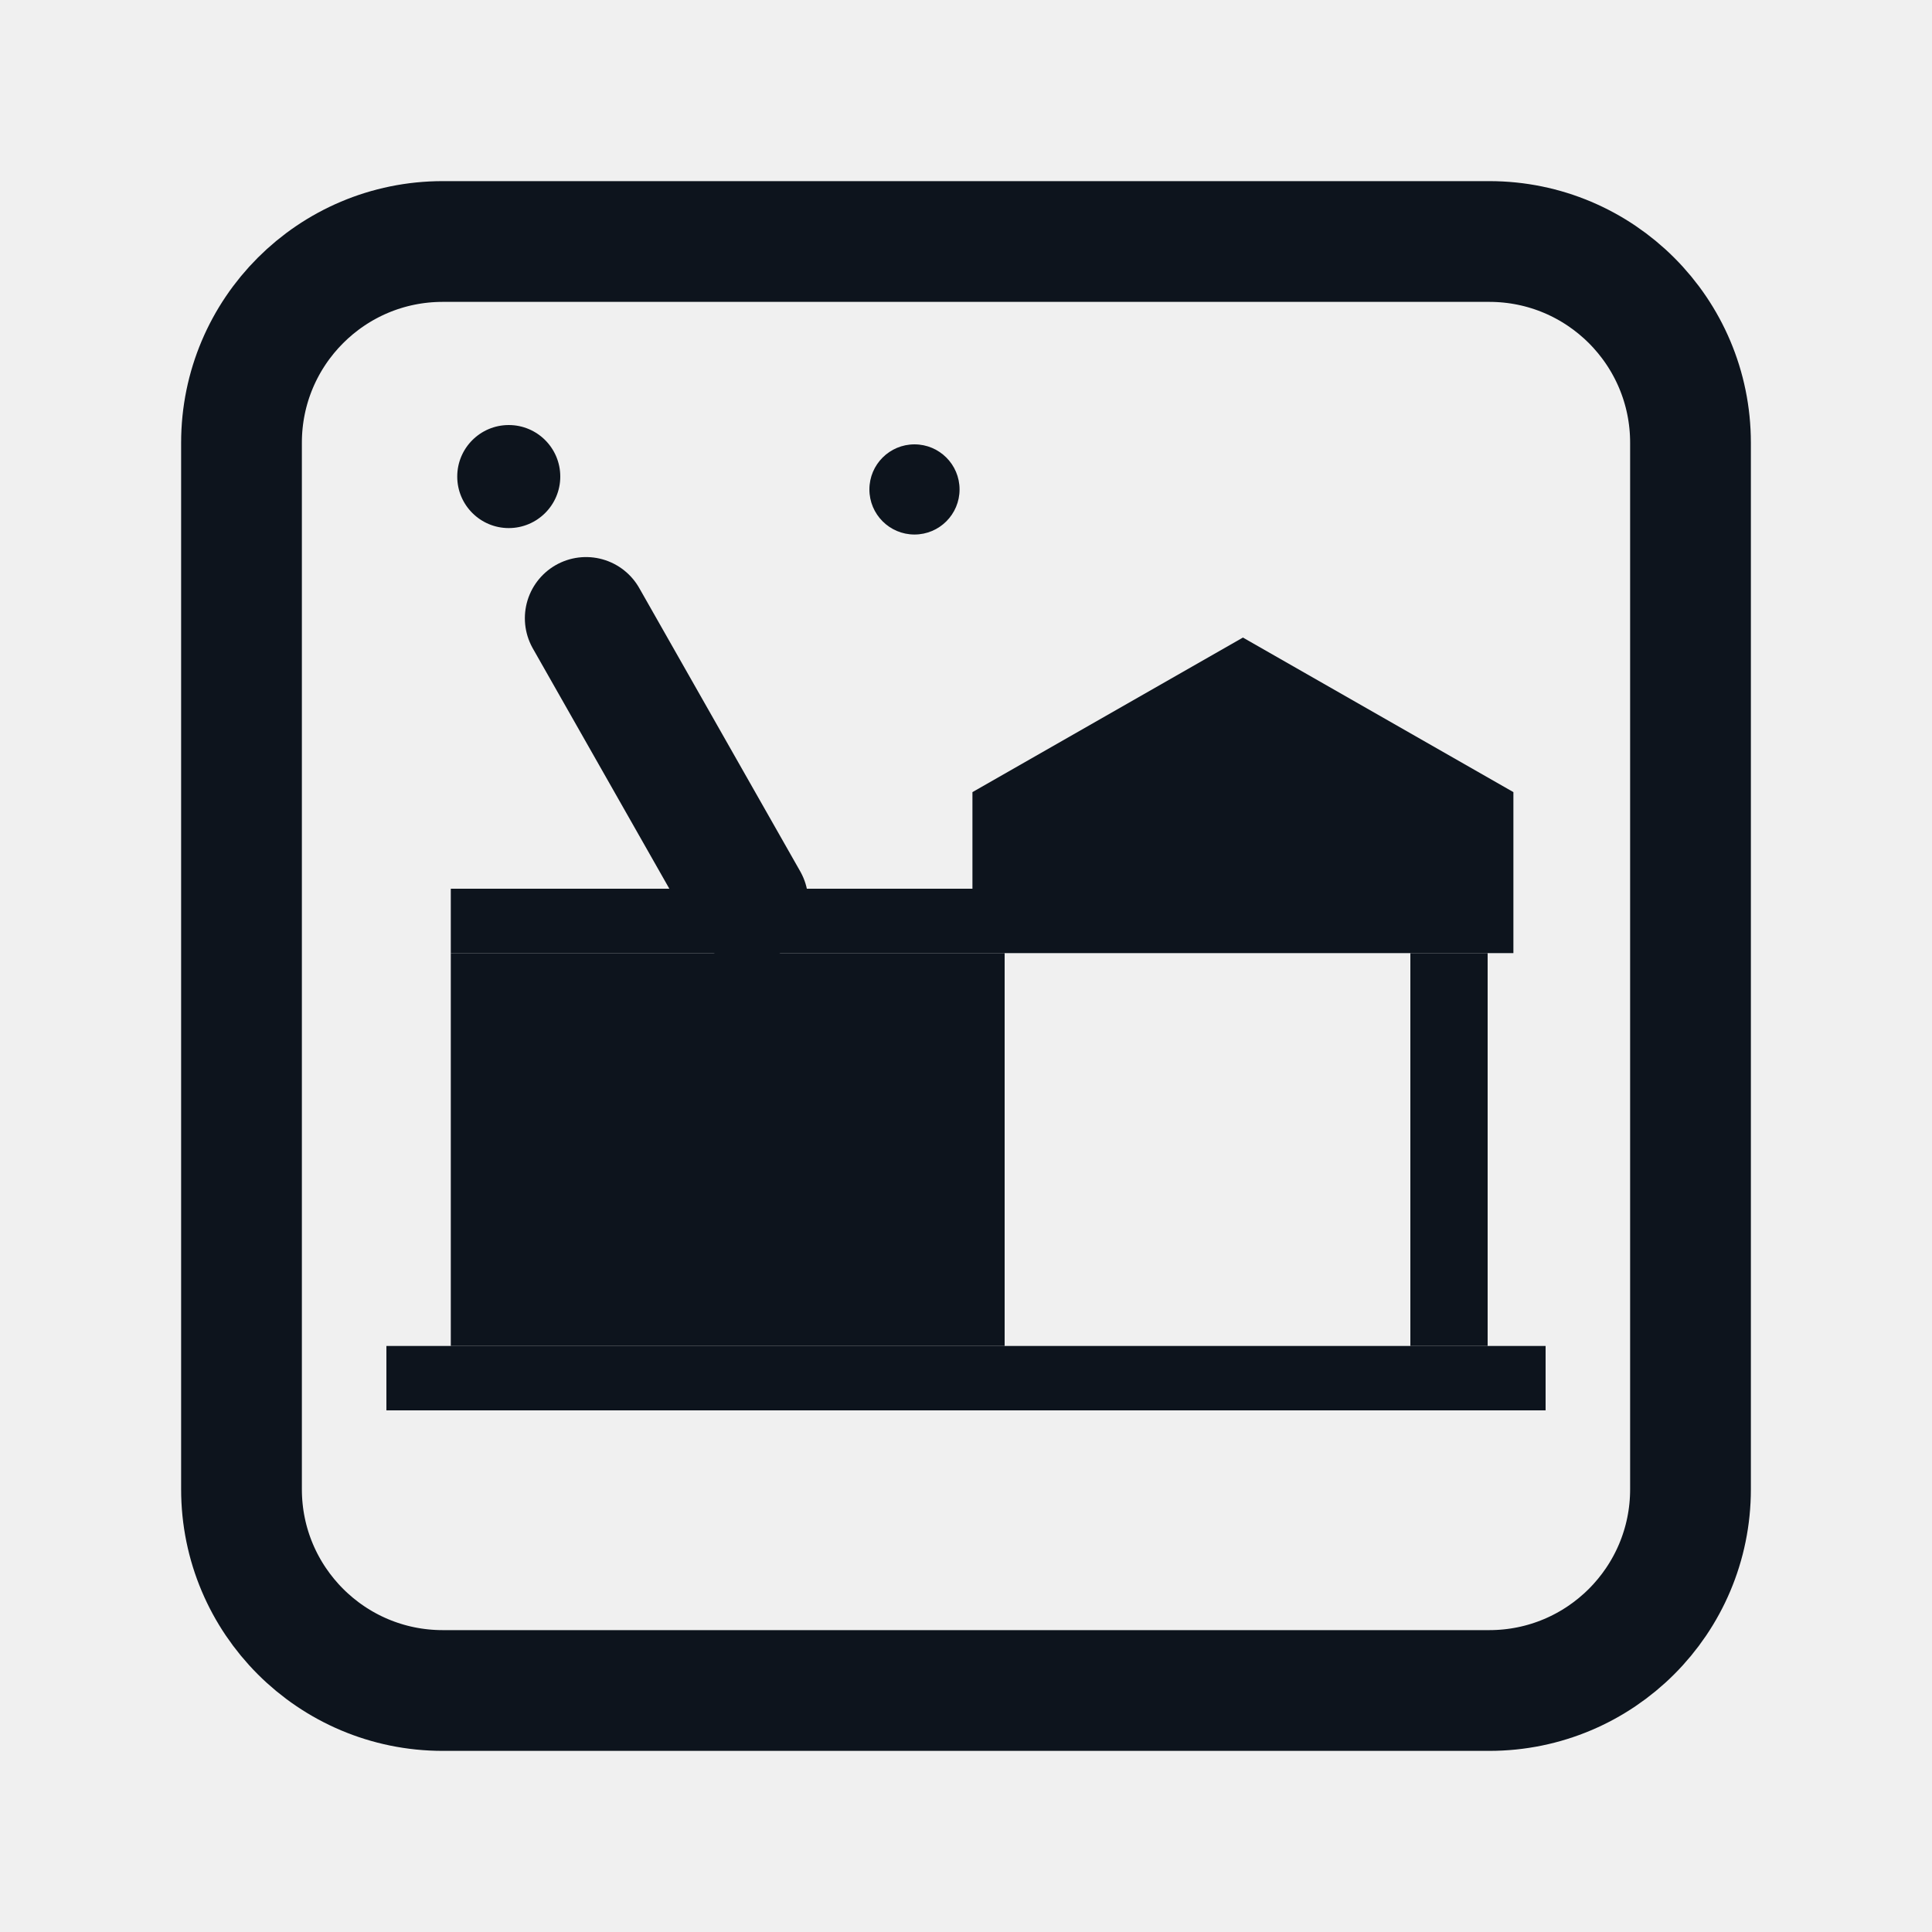
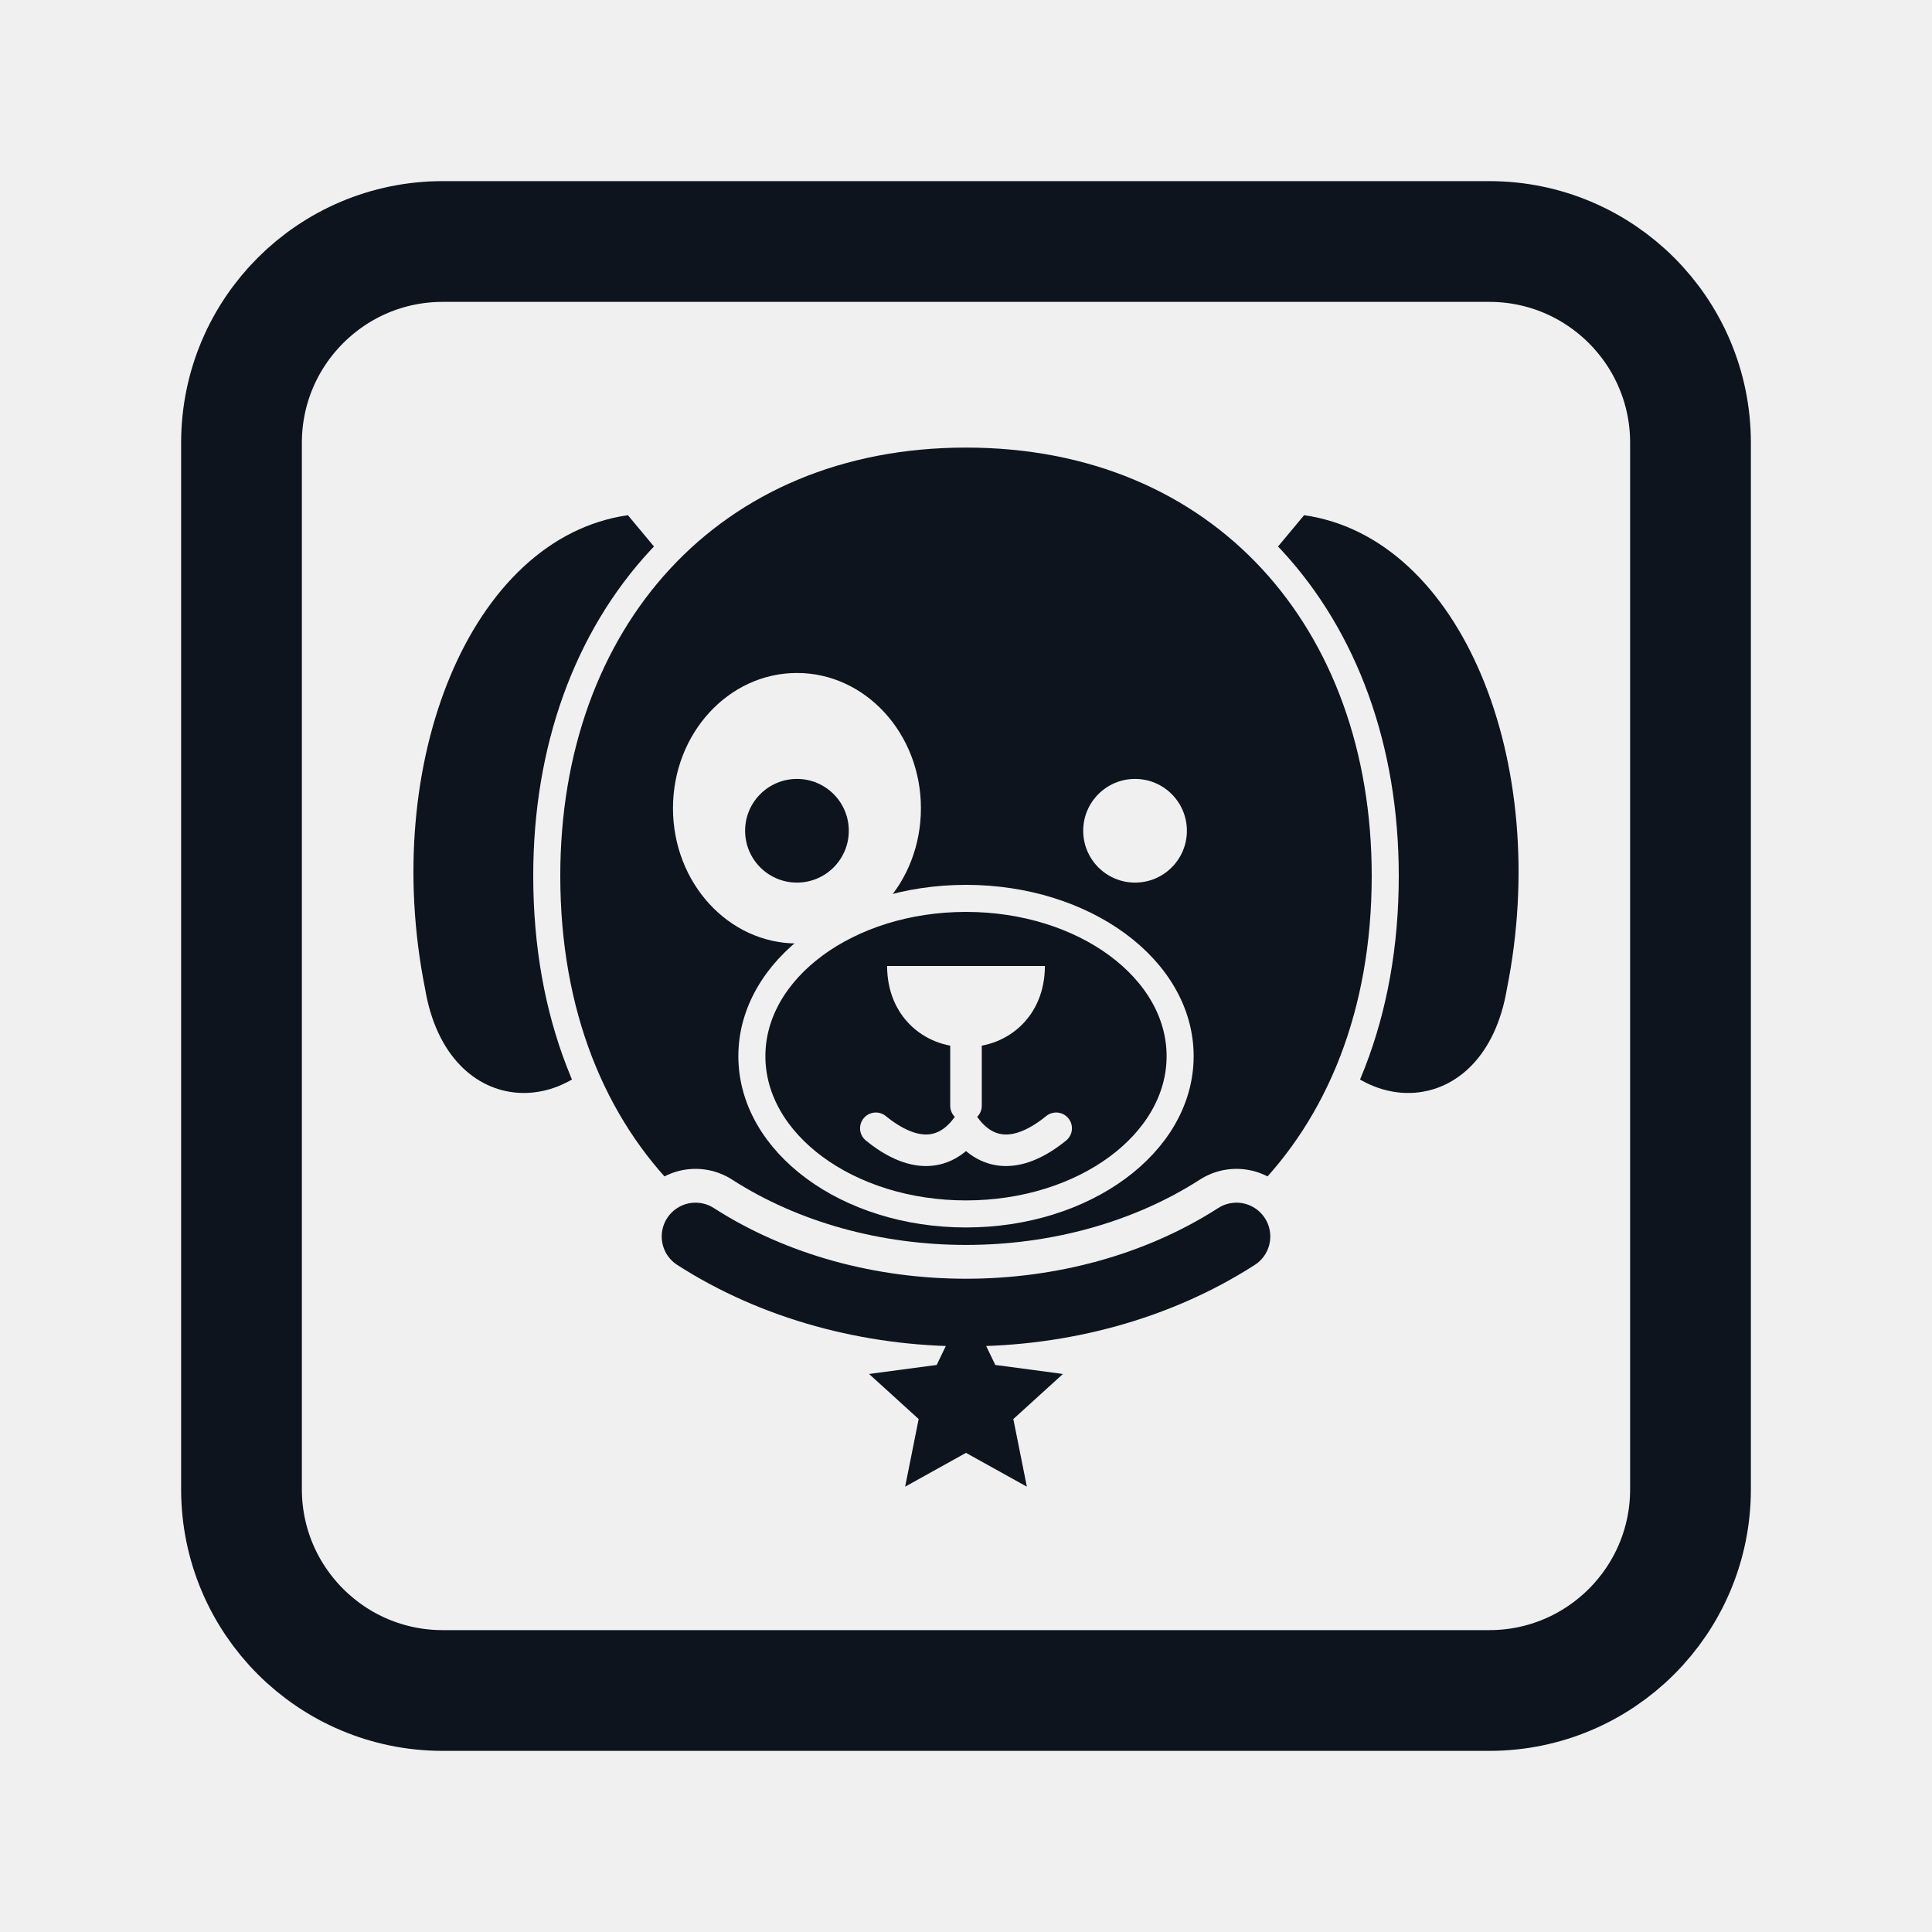
<svg xmlns="http://www.w3.org/2000/svg" width="24" height="24" viewBox="0 0 24 24">
  <rect x="3" y="3" width="18" height="18" rx="2.5" fill="none" stroke="#0d141d" stroke-width="1.5" />
-   <g transform="translate(12 12) scale(.8) translate(-12 -12.6)">
-     <circle cx="4.9" cy="5" r=".8" fill="#0d141d" />
-     <circle cx="11.2" cy="5.2" r=".7" fill="#0d141d" />
-     <path d="M8.6 11.6L6.1 7.2" fill="none" stroke="#0d141d" stroke-width="1.9" stroke-linecap="round" />
-     <rect x="4" y="12.4" width="8.6" height="6.1" fill="#0d141d" />
-     <rect x="18.9" y="12.4" width="1.2" height="6.1" fill="#0d141d" />
-     <rect x="4" y="11.4" width="16.5" height="1" fill="#0d141d" />
-     <path d="M12.1 11.4V9.9L16.3 7.5L20.5 9.9V11.4Z" fill="#0d141d" />
-     <rect x="3" y="18.5" width="18" height="1" fill="#0d141d" />
+   <g transform="translate(3.04 2.2) scale(.28)">
+     <mask id="rmdm" maskUnits="userSpaceOnUse" x="0" y="0" width="64" height="64">
+       <path d="M17 15c-7 1-11 11-9 21 1 6 7 6 9 1l5-16zM47 15c7 1 11 11 9 21-1 6-7 6-9 1l-5-16z" fill="#fff" />
+       <path d="M32 12c11 0 18 8 18 19 0 12-8 19-18 19s-18-7-18-19c0-11 7-19 18-19z" fill="#fff" stroke="#000" stroke-width="2.4" paint-order="stroke" />
+       <ellipse cx="24.5" cy="28" rx="5.5" ry="6" fill="#000" />
+       <circle cx="24.5" cy="29" r="2.3" fill="#fff" />
+       <ellipse cx="32" cy="39" rx="9.5" ry="7" fill="none" stroke="#000" stroke-width="1.2" />
+       <g fill="#000">
+         <circle cx="39.5" cy="29" r="2.3" />
+         <path d="M28.5 35h7c0 2.2-1.6 3.6-3.5 3.6s-3.5-1.4-3.5-3.6z" />
+       </g>
+       <path d="M32 38.6v2.6m-4 1c1.6 1.3 3 1.3 4 0 1 1.3 2.4 1.3 4 0" fill="none" stroke="#000" stroke-width="1.4" stroke-linecap="round" />
+       <path d="M20 47c7 4.5 17 4.5 24 0" fill="none" stroke="#000" stroke-width="6" stroke-linecap="round" />
+       <path d="m32 50 1.3 2.7 3 .4-2.2 2 .6 3-2.7-1.5-2.7 1.5.6-3-2.2-2 3-.4z" fill="#000" stroke="#000" stroke-width="2.4" stroke-linejoin="round" />
+     </mask>
+     <rect width="64" height="64" fill="#0d141d" mask="url(#rmdm)" />
+     <path d="M20 47c7 4.5 17 4.5 24 0" fill="none" stroke="#0d141d" stroke-width="3" stroke-linecap="round" />
+     <path d="m32 50 1.3 2.7 3 .4-2.2 2 .6 3-2.7-1.5-2.7 1.5.6-3-2.2-2 3-.4z" fill="#0d141d" />
  </g>
</svg>
